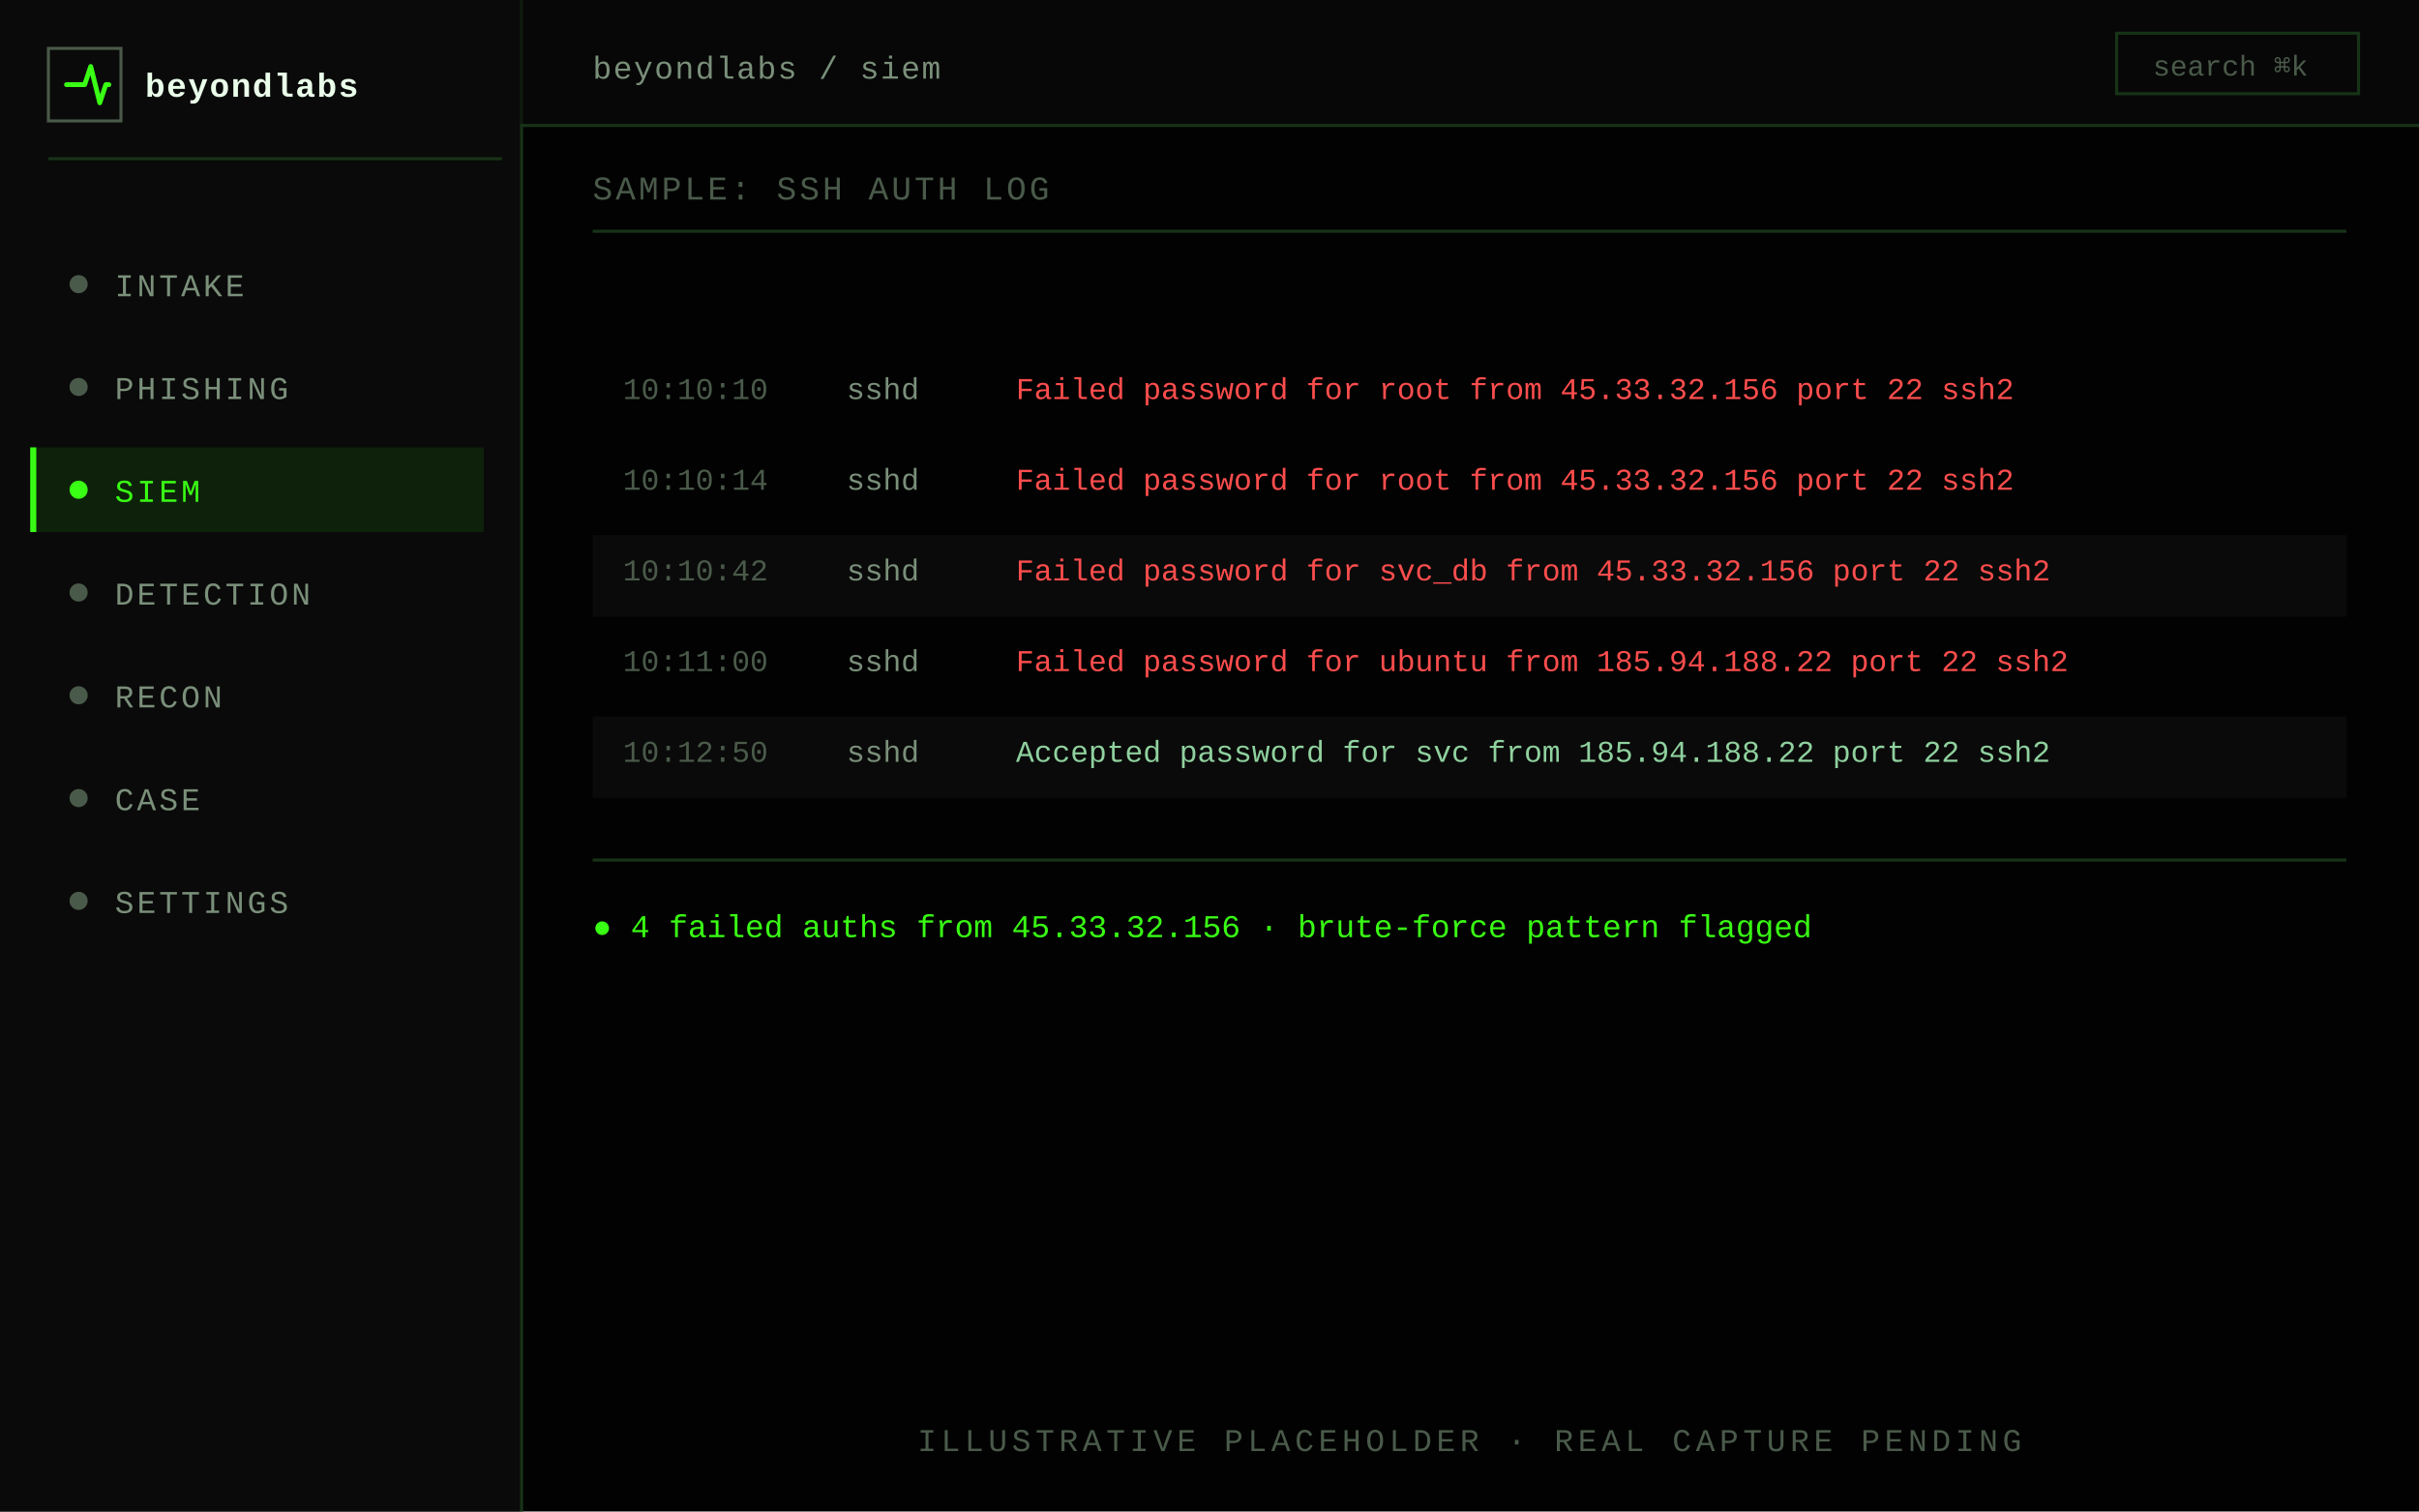
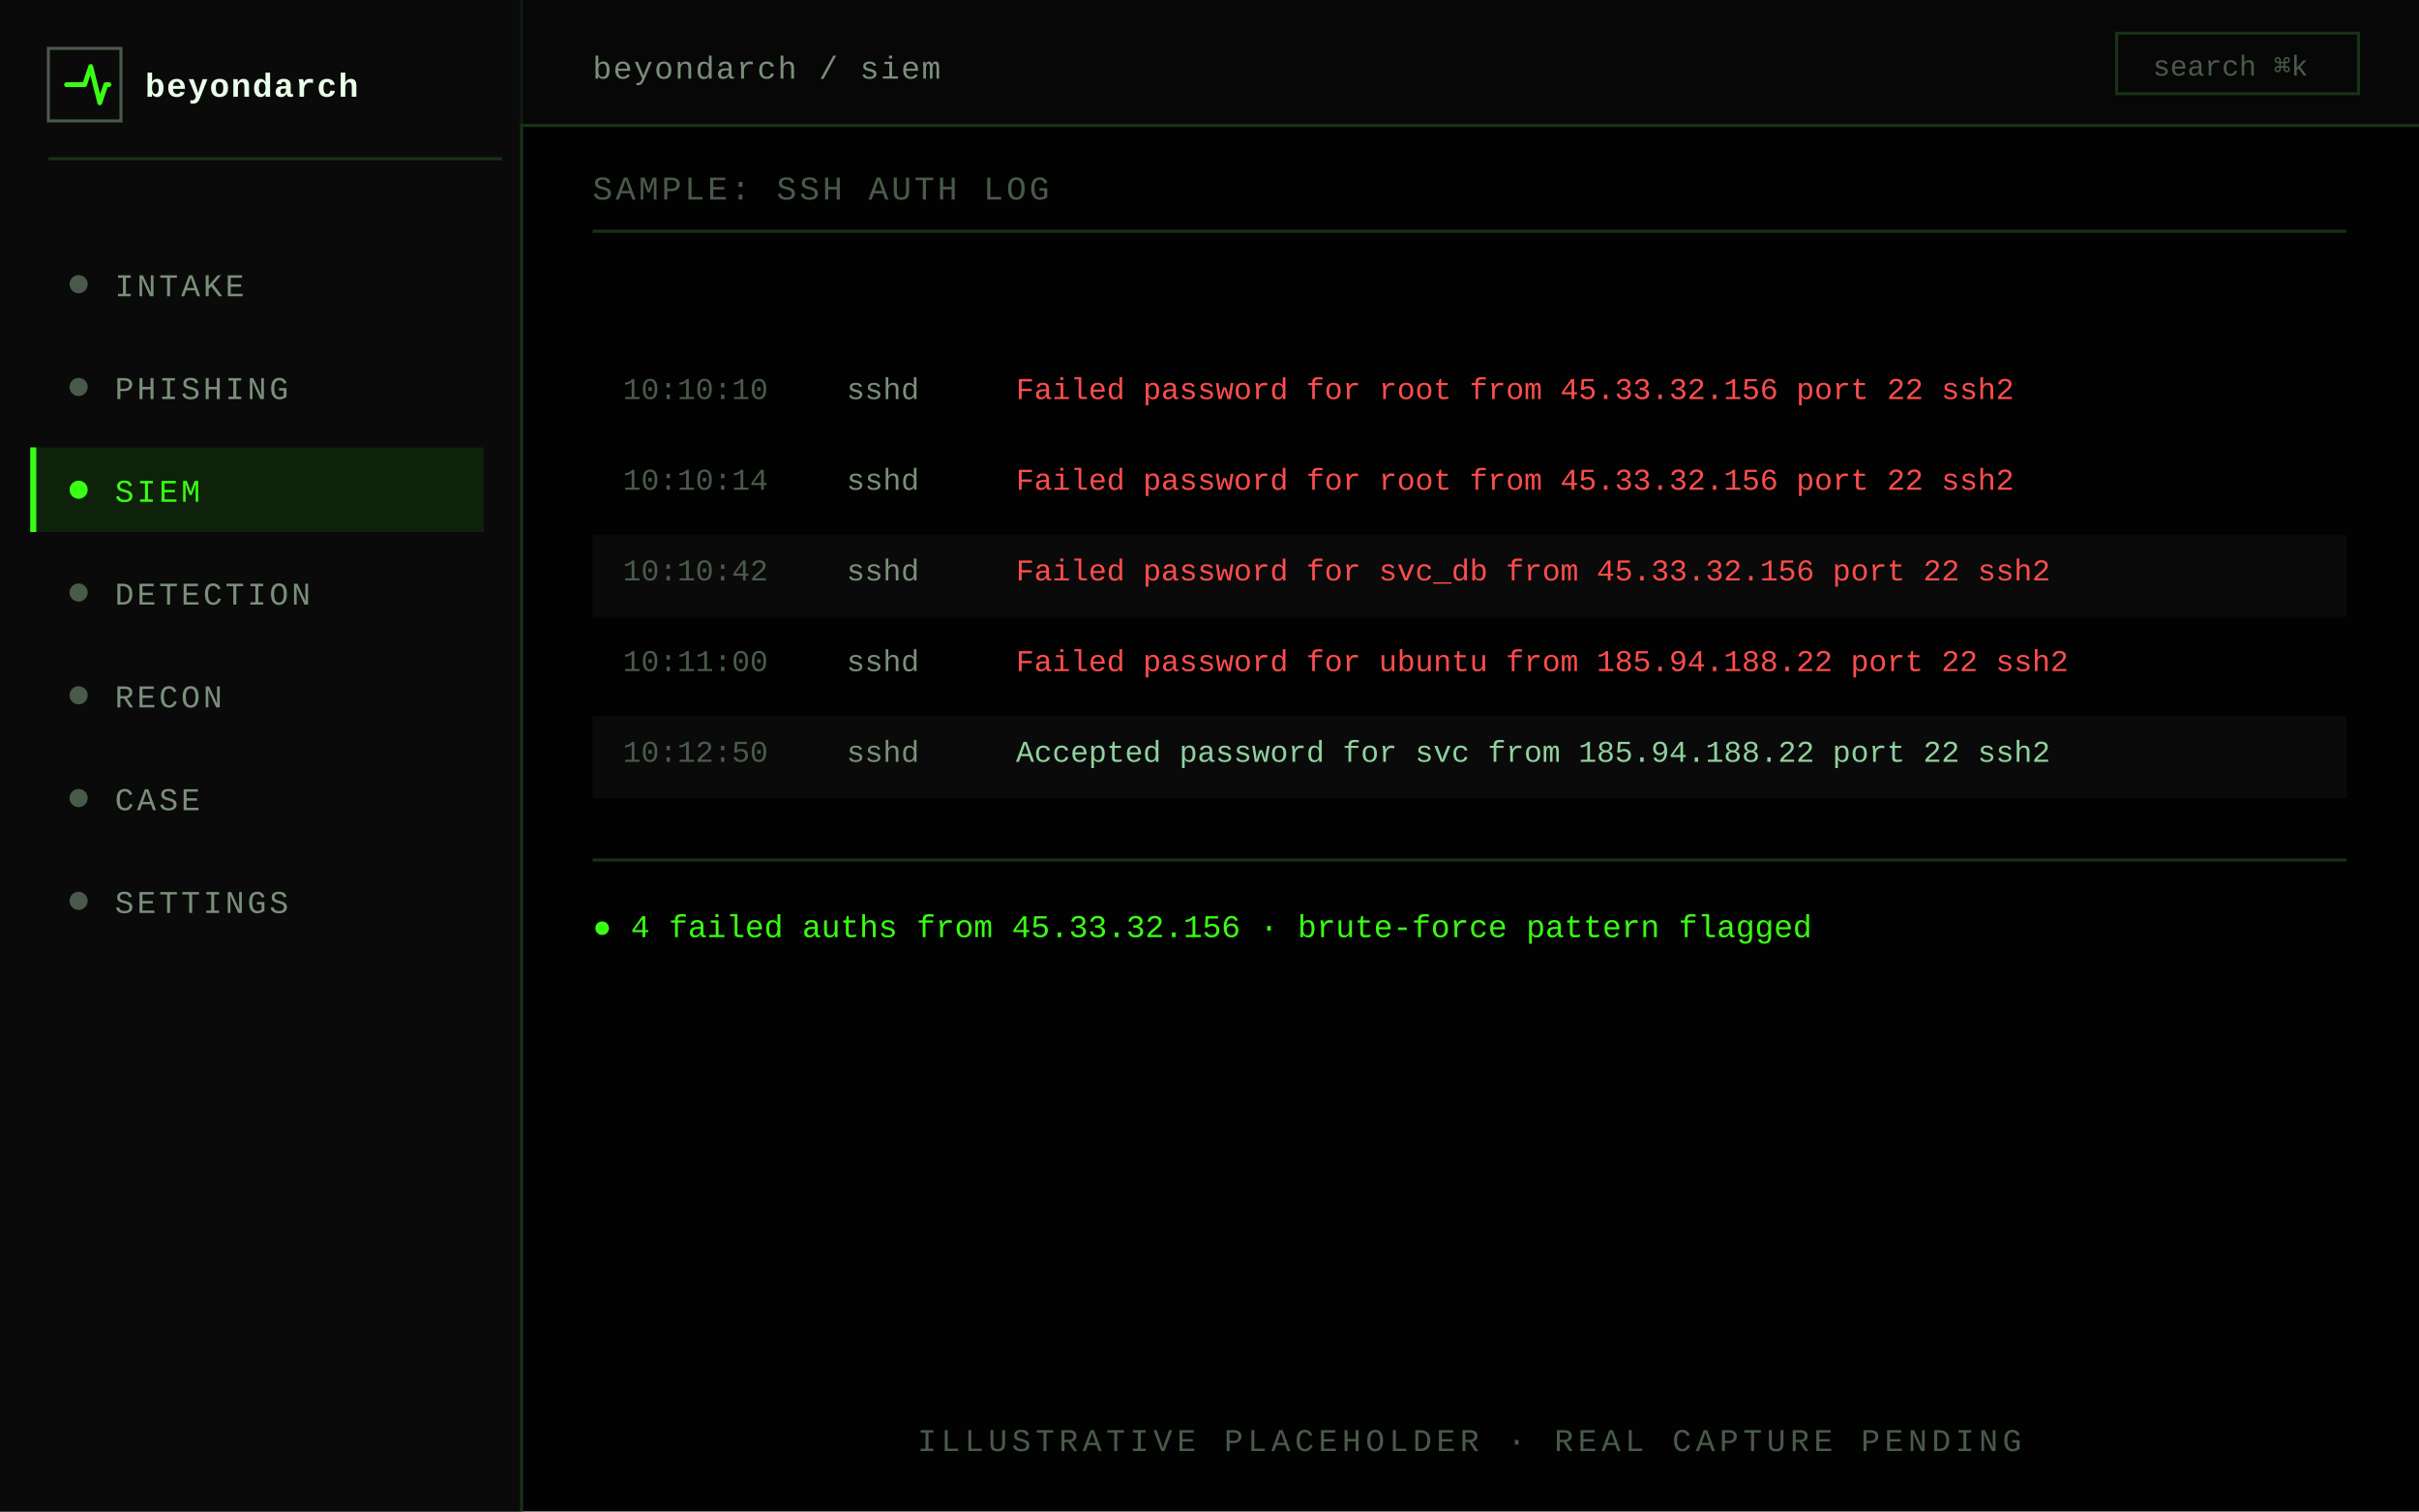
<svg xmlns="http://www.w3.org/2000/svg" width="800" height="500" viewBox="0 0 800 500">
  <rect width="800" height="500" fill="#020202" />
  <rect x="0" y="0" width="172" height="500" fill="#0a0a0a" />
  <rect x="172" y="0" width="1" height="500" fill="#173317" />
  <g transform="translate(0,0)">
    <rect x="16" y="16" width="24" height="24" fill="none" stroke="#4a5a4a" stroke-width="1" />
    <path d="M22 28 L28 28 L30 22 L33 34 L35 28 L36 28" fill="none" stroke="#39ff14" stroke-width="1.6" stroke-linecap="round" stroke-linejoin="round" />
-     <text x="48" y="32" font-family="Courier New, monospace" font-size="11" font-weight="bold" fill="#eaffea" letter-spacing="0.5">beyondlabs</text>
+     <text x="48" y="32" font-family="Courier New, monospace" font-size="11" font-weight="bold" fill="#eaffea" letter-spacing="0.5">beyondarch</text>
    <rect x="16" y="52" width="150" height="1" fill="#173317" />
    <circle cx="26" cy="94" r="3" fill="#4a5a4a" />
    <text x="38" y="98" font-family="Courier New, monospace" font-size="10.5" letter-spacing="1" fill="#7a8f7a">INTAKE</text>
    <circle cx="26" cy="128" r="3" fill="#4a5a4a" />
    <text x="38" y="132" font-family="Courier New, monospace" font-size="10.5" letter-spacing="1" fill="#7a8f7a">PHISHING</text>
    <rect x="10" y="148" width="150" height="28" fill="#39ff14" fill-opacity="0.10" />
    <rect x="10" y="148" width="2" height="28" fill="#39ff14" />
    <circle cx="26" cy="162" r="3" fill="#39ff14" />
    <text x="38" y="166" font-family="Courier New, monospace" font-size="10.5" letter-spacing="1" fill="#39ff14">SIEM</text>
    <circle cx="26" cy="196" r="3" fill="#4a5a4a" />
    <text x="38" y="200" font-family="Courier New, monospace" font-size="10.5" letter-spacing="1" fill="#7a8f7a">DETECTION</text>
    <circle cx="26" cy="230" r="3" fill="#4a5a4a" />
    <text x="38" y="234" font-family="Courier New, monospace" font-size="10.5" letter-spacing="1" fill="#7a8f7a">RECON</text>
    <circle cx="26" cy="264" r="3" fill="#4a5a4a" />
    <text x="38" y="268" font-family="Courier New, monospace" font-size="10.5" letter-spacing="1" fill="#7a8f7a">CASE</text>
    <circle cx="26" cy="298" r="3" fill="#4a5a4a" />
    <text x="38" y="302" font-family="Courier New, monospace" font-size="10.5" letter-spacing="1" fill="#7a8f7a">SETTINGS</text>
  </g>
  <rect x="172" y="0" width="628" height="42" fill="#0a0a0a" fill-opacity="0.6" />
  <rect x="172" y="41" width="628" height="1" fill="#173317" />
-   <text x="196" y="26" font-family="Courier New, monospace" font-size="10.5" fill="#7a8f7a" letter-spacing="0.5">beyondlabs / siem</text>
+   <text x="196" y="26" font-family="Courier New, monospace" font-size="10.5" fill="#7a8f7a" letter-spacing="0.5">beyondarch / siem</text>
  <rect x="700" y="11" width="80" height="20" fill="none" stroke="#173317" stroke-width="1" />
  <text x="712" y="25" font-family="Courier New, monospace" font-size="9.5" fill="#4a5a4a">search ⌘k</text>
  <text x="196" y="66" font-family="'Courier New', monospace" font-size="11" fill="#4a5a4a" letter-spacing="1">SAMPLE: SSH AUTH LOG</text>
  <rect x="196" y="76" width="580" height="1" fill="#173317" />
  <rect x="196" y="117" width="580" height="27" fill="none" />
  <text x="206" y="132" font-family="Courier New, monospace" font-size="10" fill="#4a5a4a">10:10:10</text>
  <text x="280" y="132" font-family="Courier New, monospace" font-size="10" fill="#7a8f7a">sshd</text>
  <text x="336" y="132" font-family="Courier New, monospace" font-size="10" fill="#ff4d4d">Failed password for root from 45.33.32.156 port 22 ssh2</text>
  <rect x="196" y="147" width="580" height="27" fill="none" />
  <text x="206" y="162" font-family="Courier New, monospace" font-size="10" fill="#4a5a4a">10:10:14</text>
  <text x="280" y="162" font-family="Courier New, monospace" font-size="10" fill="#7a8f7a">sshd</text>
  <text x="336" y="162" font-family="Courier New, monospace" font-size="10" fill="#ff4d4d">Failed password for root from 45.33.32.156 port 22 ssh2</text>
  <rect x="196" y="177" width="580" height="27" fill="#0a0a0a" />
  <text x="206" y="192" font-family="Courier New, monospace" font-size="10" fill="#4a5a4a">10:10:42</text>
  <text x="280" y="192" font-family="Courier New, monospace" font-size="10" fill="#7a8f7a">sshd</text>
  <text x="336" y="192" font-family="Courier New, monospace" font-size="10" fill="#ff4d4d">Failed password for svc_db from 45.33.32.156 port 22 ssh2</text>
  <rect x="196" y="207" width="580" height="27" fill="none" />
  <text x="206" y="222" font-family="Courier New, monospace" font-size="10" fill="#4a5a4a">10:11:00</text>
  <text x="280" y="222" font-family="Courier New, monospace" font-size="10" fill="#7a8f7a">sshd</text>
  <text x="336" y="222" font-family="Courier New, monospace" font-size="10" fill="#ff4d4d">Failed password for ubuntu from 185.94.188.22 port 22 ssh2</text>
  <rect x="196" y="237" width="580" height="27" fill="#0a0a0a" />
  <text x="206" y="252" font-family="Courier New, monospace" font-size="10" fill="#4a5a4a">10:12:50</text>
  <text x="280" y="252" font-family="Courier New, monospace" font-size="10" fill="#7a8f7a">sshd</text>
  <text x="336" y="252" font-family="Courier New, monospace" font-size="10" fill="#8fd19e">Accepted password for svc from 185.94.188.22 port 22 ssh2</text>
  <rect x="196" y="284" width="580" height="1" fill="#173317" />
  <text x="196" y="310" font-family="'Courier New', monospace" font-size="10.5" fill="#39ff14">● 4 failed auths from 45.33.32.156 · brute-force pattern flagged</text>
  <text x="486" y="480" text-anchor="middle" font-family="'Courier New', monospace" font-size="10.5" fill="#4a5a4a" letter-spacing="1.5">ILLUSTRATIVE PLACEHOLDER · REAL CAPTURE PENDING</text>
</svg>
